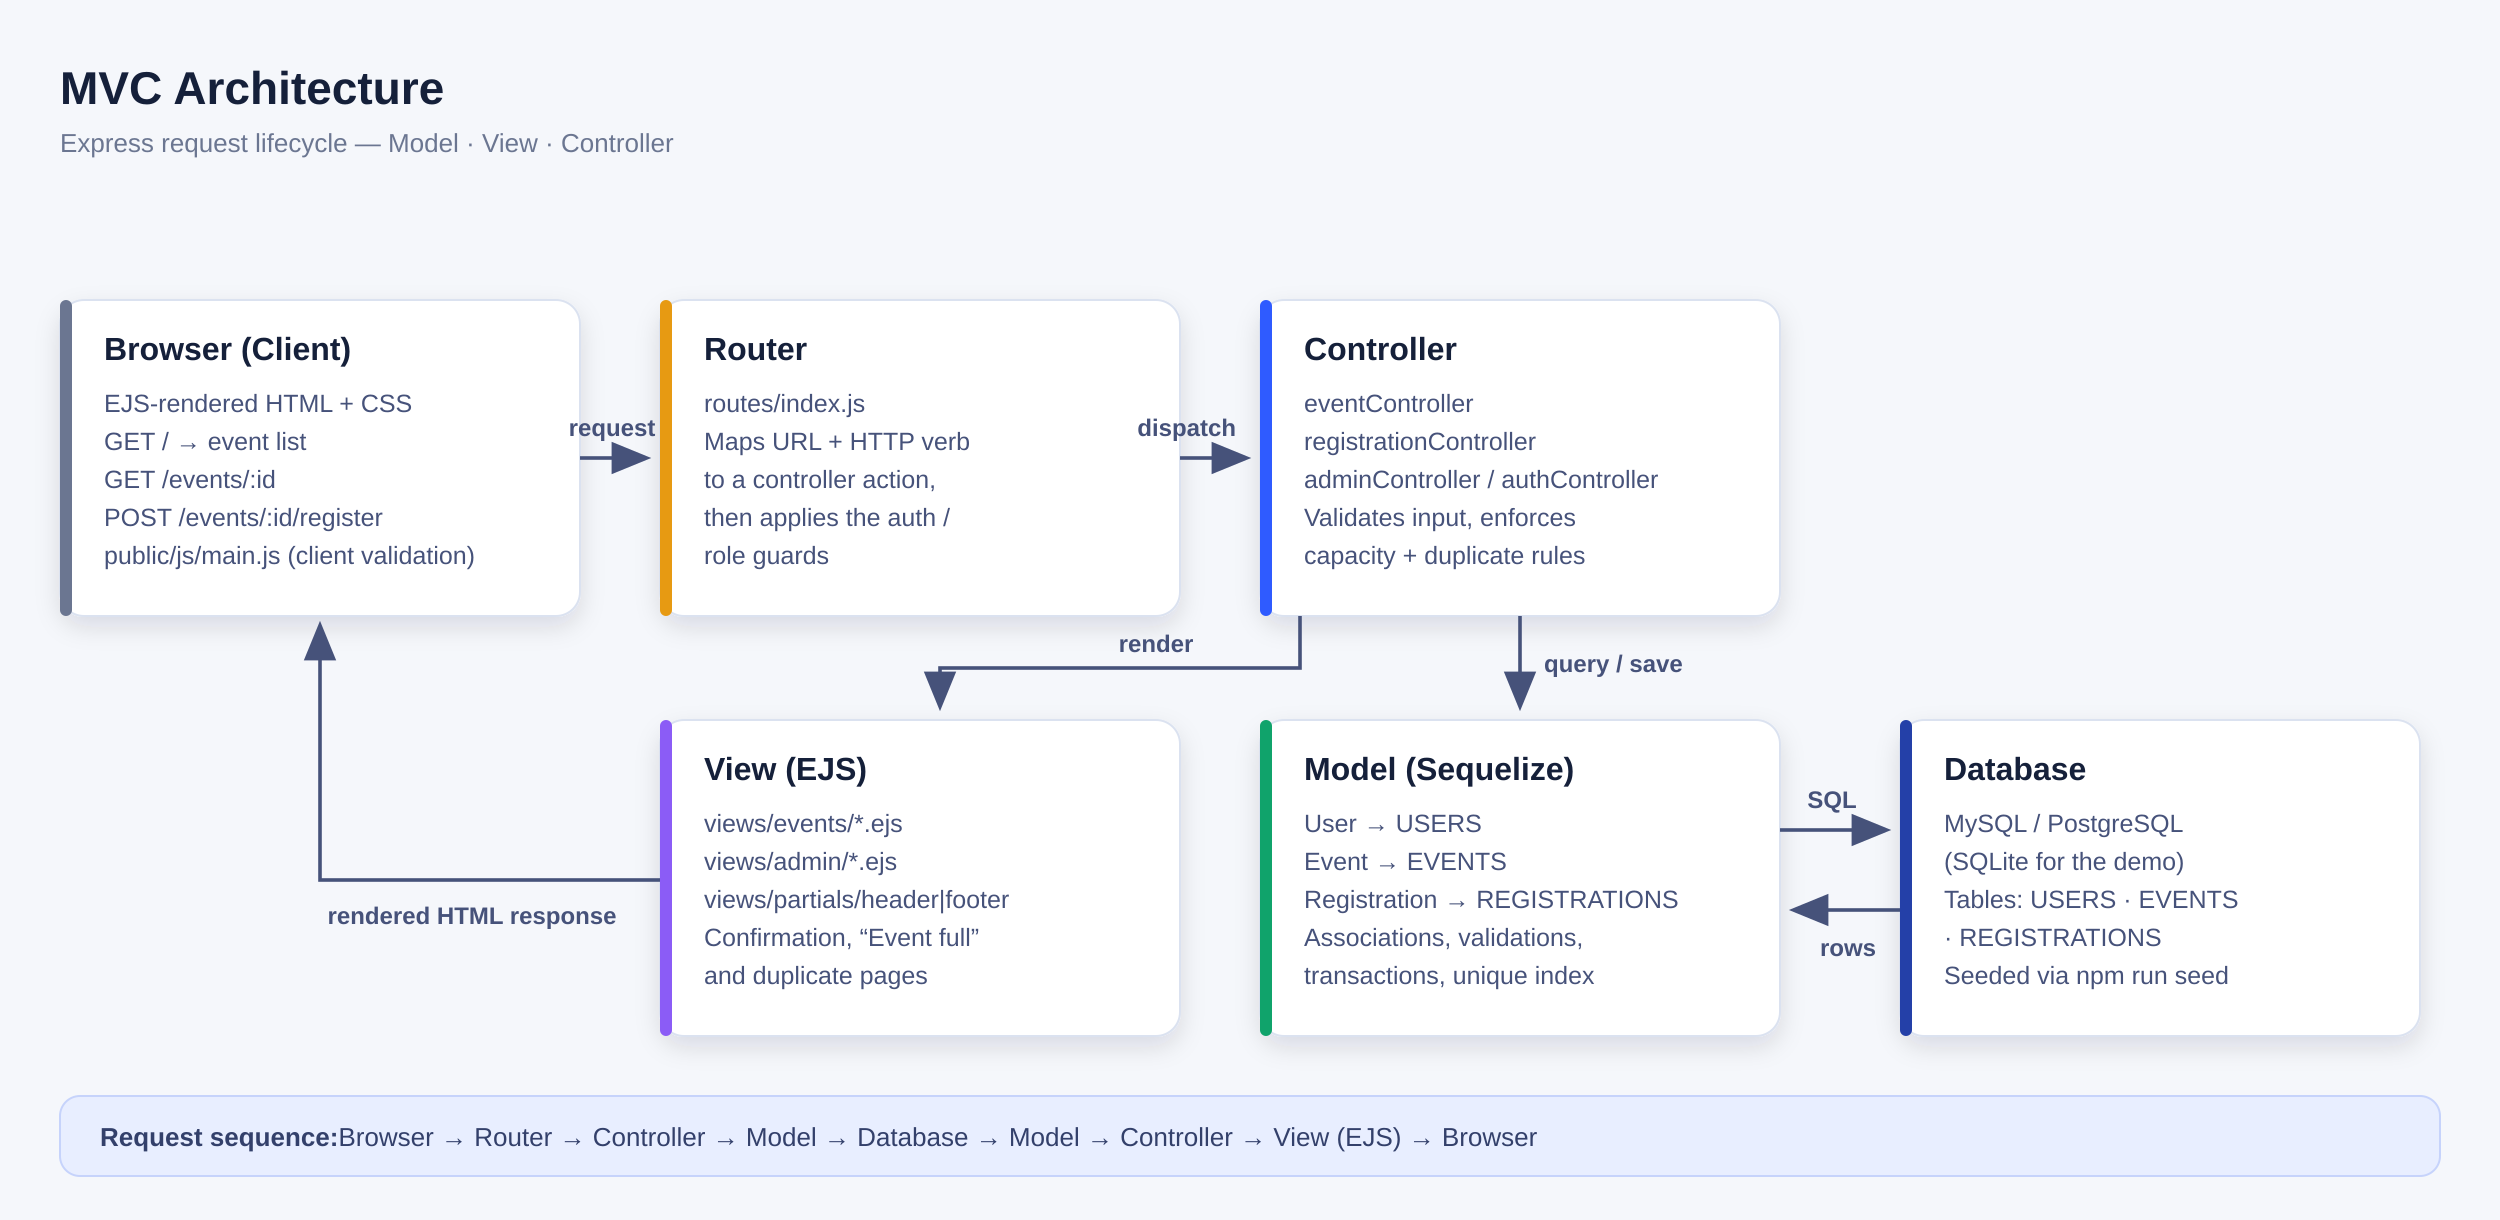
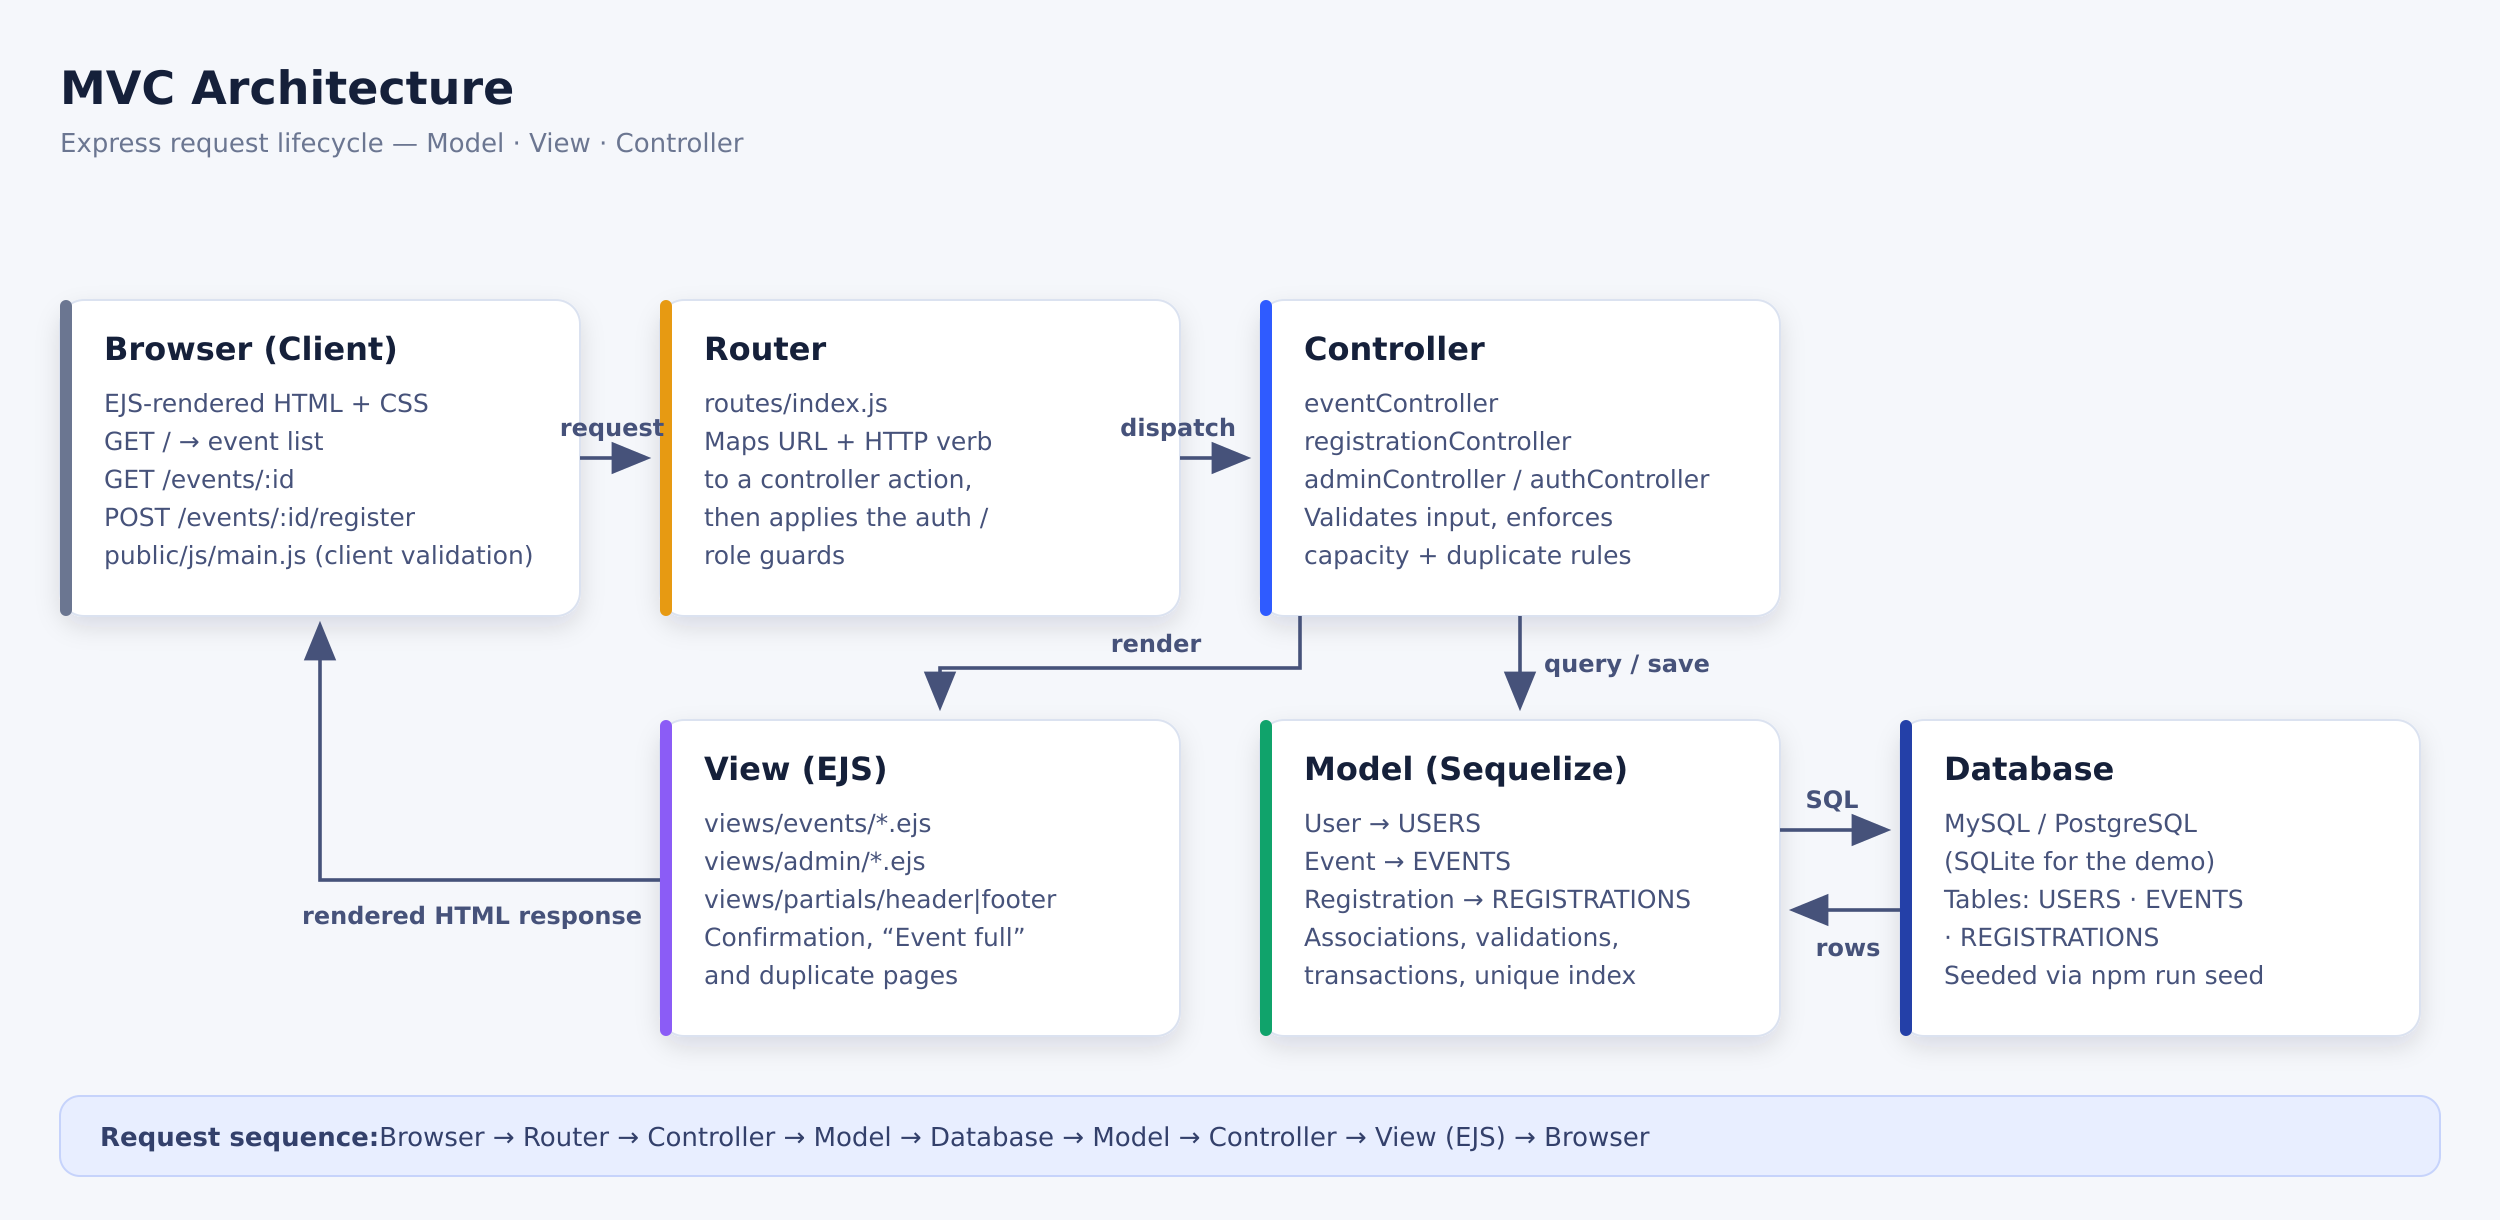
- <svg xmlns="http://www.w3.org/2000/svg" viewBox="0 0 1250 610" width="1250" height="610" font-family="'Segoe UI',Arial,Helvetica,sans-serif">
+ <svg xmlns="http://www.w3.org/2000/svg" viewBox="0 0 1250 610" width="1250" height="610" font-family="'Segoe UI','DejaVu Sans',Arial,Helvetica,sans-serif">
  <defs>
    <style>.t{fill:#15203a;font-size:16px;font-weight:700}.s{fill:#46527a;font-size:12.5px}.h1{fill:#15203a;font-size:23px;font-weight:700}.sub{fill:#6b7691;font-size:13px}.lab{fill:#46527a;font-size:12px;font-weight:600}.seq{fill:#33406b;font-size:13px}</style>
    <marker id="a3" markerWidth="11" markerHeight="9" refX="9" refY="4.5" orient="auto">
      <path d="M0 0 L11 4.5 L0 9 z" fill="#46527a" />
    </marker>
    <filter id="sh3" x="-20%" y="-20%" width="140%" height="140%">
      <feDropShadow dx="0" dy="5" stdDeviation="6" flood-color="#15203a" flood-opacity="0.12" />
    </filter>
  </defs>
  <rect width="1250" height="610" fill="#f5f7fb" />
  <text class="h1" x="30" y="52">MVC Architecture</text>
  <text class="sub" x="30" y="76">Express request lifecycle — Model · View · Controller</text>
  <g filter="url(#sh3)">
    <rect x="30" y="150" width="260" height="158" rx="12" fill="#fff" stroke="#dbe2f0" />
  </g>
  <rect x="30" y="150" width="6" height="158" rx="3" fill="#6b7691" />
  <text class="t" x="52" y="180">Browser (Client)</text>
  <text class="s" x="52" y="206">EJS-rendered HTML + CSS</text>
  <text class="s" x="52" y="225">GET  /                → event list</text>
  <text class="s" x="52" y="244">GET  /events/:id</text>
  <text class="s" x="52" y="263">POST /events/:id/register</text>
  <text class="s" x="52" y="282">public/js/main.js  (client validation)</text>
  <g filter="url(#sh3)">
    <rect x="330" y="150" width="260" height="158" rx="12" fill="#fff" stroke="#dbe2f0" />
  </g>
  <rect x="330" y="150" width="6" height="158" rx="3" fill="#e79a12" />
  <text class="t" x="352" y="180">Router</text>
  <text class="s" x="352" y="206">routes/index.js</text>
  <text class="s" x="352" y="225">Maps URL + HTTP verb</text>
  <text class="s" x="352" y="244">to a controller action,</text>
  <text class="s" x="352" y="263">then applies the auth /</text>
  <text class="s" x="352" y="282">role guards</text>
  <g filter="url(#sh3)">
    <rect x="630" y="150" width="260" height="158" rx="12" fill="#fff" stroke="#dbe2f0" />
  </g>
  <rect x="630" y="150" width="6" height="158" rx="3" fill="#2f5bff" />
  <text class="t" x="652" y="180">Controller</text>
  <text class="s" x="652" y="206">eventController</text>
  <text class="s" x="652" y="225">registrationController</text>
  <text class="s" x="652" y="244">adminController / authController</text>
  <text class="s" x="652" y="263">Validates input, enforces</text>
  <text class="s" x="652" y="282">capacity + duplicate rules</text>
  <g filter="url(#sh3)">
    <rect x="630" y="360" width="260" height="158" rx="12" fill="#fff" stroke="#dbe2f0" />
  </g>
  <rect x="630" y="360" width="6" height="158" rx="3" fill="#10a36b" />
  <text class="t" x="652" y="390">Model (Sequelize)</text>
  <text class="s" x="652" y="416">User   → USERS</text>
  <text class="s" x="652" y="435">Event  → EVENTS</text>
  <text class="s" x="652" y="454">Registration → REGISTRATIONS</text>
  <text class="s" x="652" y="473">Associations, validations,</text>
  <text class="s" x="652" y="492">transactions, unique index</text>
  <g filter="url(#sh3)">
    <rect x="950" y="360" width="260" height="158" rx="12" fill="#fff" stroke="#dbe2f0" />
  </g>
  <rect x="950" y="360" width="6" height="158" rx="3" fill="#2440a8" />
  <text class="t" x="972" y="390">Database</text>
  <text class="s" x="972" y="416">MySQL / PostgreSQL</text>
  <text class="s" x="972" y="435">(SQLite for the demo)</text>
  <text class="s" x="972" y="454">Tables: USERS · EVENTS</text>
  <text class="s" x="972" y="473">· REGISTRATIONS</text>
  <text class="s" x="972" y="492">Seeded via npm run seed</text>
  <g filter="url(#sh3)">
    <rect x="330" y="360" width="260" height="158" rx="12" fill="#fff" stroke="#dbe2f0" />
  </g>
  <rect x="330" y="360" width="6" height="158" rx="3" fill="#8b5cf6" />
  <text class="t" x="352" y="390">View (EJS)</text>
  <text class="s" x="352" y="416">views/events/*.ejs</text>
  <text class="s" x="352" y="435">views/admin/*.ejs</text>
  <text class="s" x="352" y="454">views/partials/header|footer</text>
  <text class="s" x="352" y="473">Confirmation, “Event full”</text>
  <text class="s" x="352" y="492">and duplicate pages</text>
  <path d="M290 229 L322 229" fill="none" stroke="#46527a" stroke-width="1.8" marker-end="url(#a3)" />
  <text class="lab" x="306" y="218" text-anchor="middle">request</text>
  <path d="M590 229 L622 229" fill="none" stroke="#46527a" stroke-width="1.8" marker-end="url(#a3)" />
  <text class="lab" x="618" y="218" text-anchor="end">dispatch</text>
  <path d="M760 308 L760 352" fill="none" stroke="#46527a" stroke-width="1.8" marker-end="url(#a3)" />
  <text class="lab" x="772" y="336" text-anchor="start">query / save</text>
  <path d="M890 415 L942 415" fill="none" stroke="#46527a" stroke-width="1.8" marker-end="url(#a3)" />
  <text class="lab" x="916" y="404" text-anchor="middle">SQL</text>
  <path d="M950 455 L898 455" fill="none" stroke="#46527a" stroke-width="1.8" marker-end="url(#a3)" />
  <text class="lab" x="924" y="478" text-anchor="middle">rows</text>
  <path d="M650 308 L650 334 L470 334 L470 352" fill="none" stroke="#46527a" stroke-width="1.8" marker-end="url(#a3)" />
  <text class="lab" x="578" y="326" text-anchor="middle">render</text>
  <path d="M330 440 L160 440 L160 314" fill="none" stroke="#46527a" stroke-width="1.8" marker-end="url(#a3)" />
  <text class="lab" x="236" y="462" text-anchor="middle">rendered HTML response</text>
  <rect x="30" y="548" width="1190" height="40" rx="10" fill="#e8eeff" stroke="#c6d3fb" />
  <text class="seq" x="50" y="573">
    <tspan font-weight="700">Request sequence:  </tspan>Browser → Router → Controller → Model → Database → Model → Controller → View (EJS) → Browser</text>
</svg>
